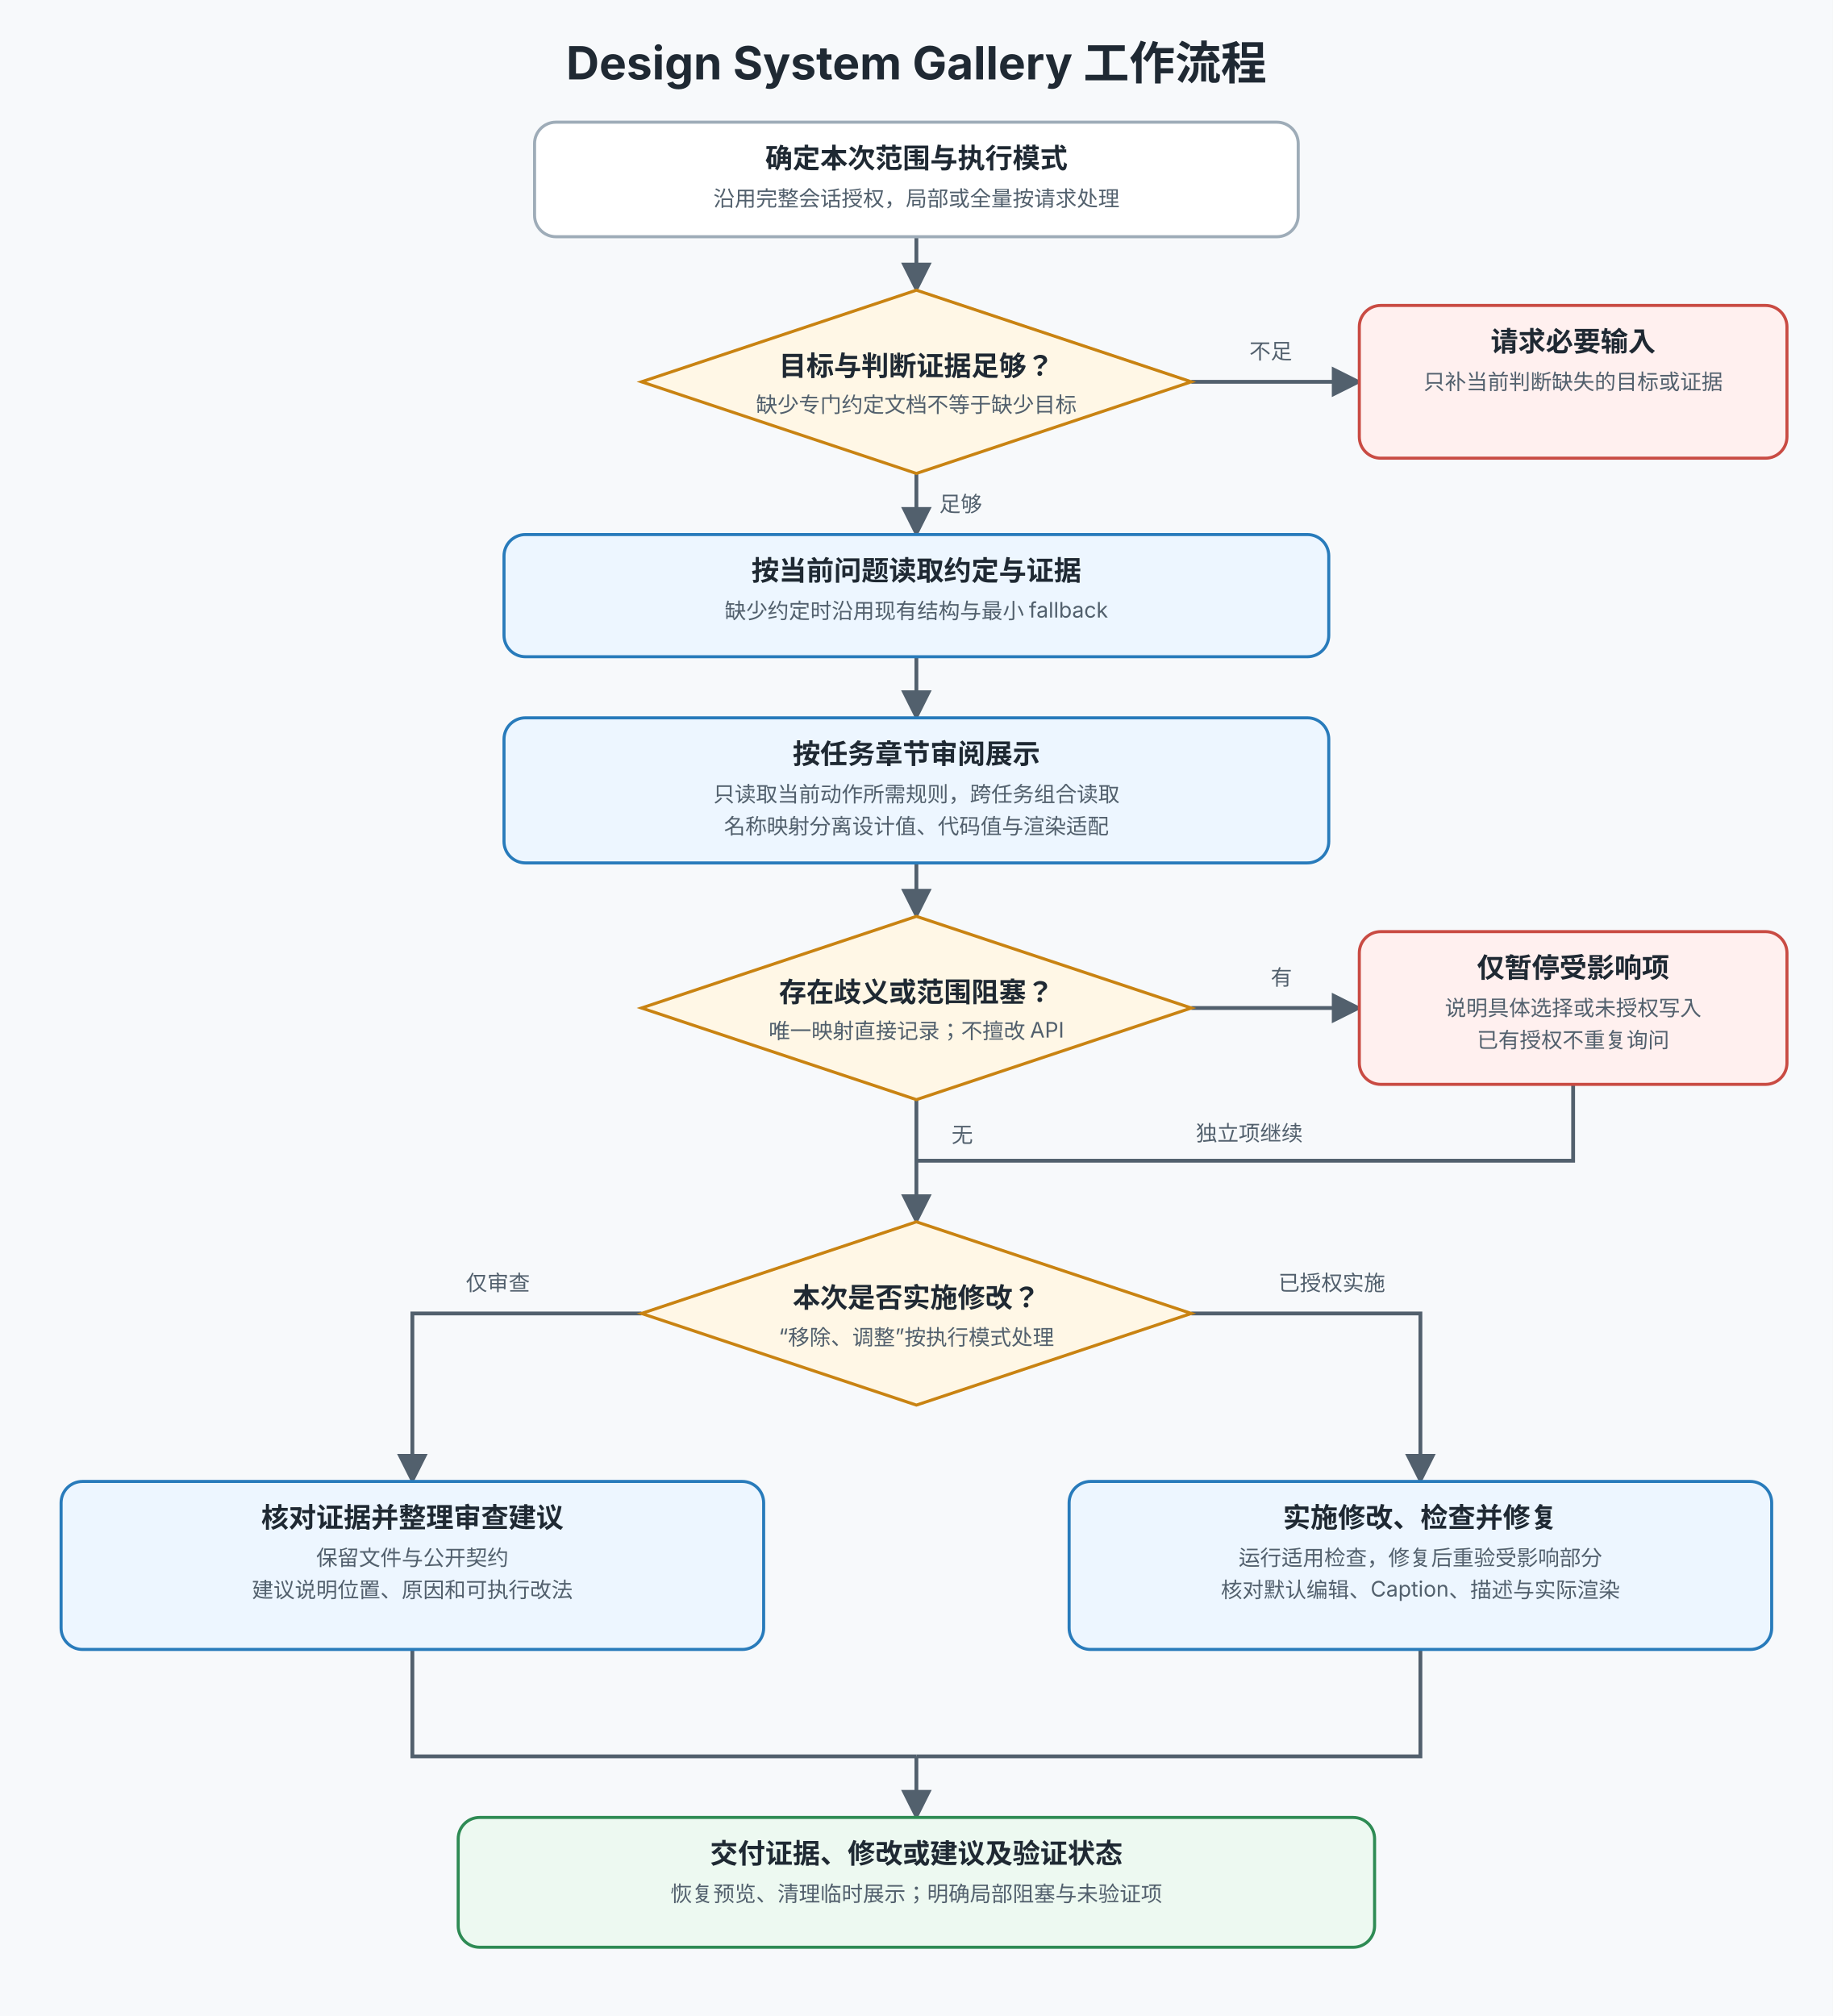
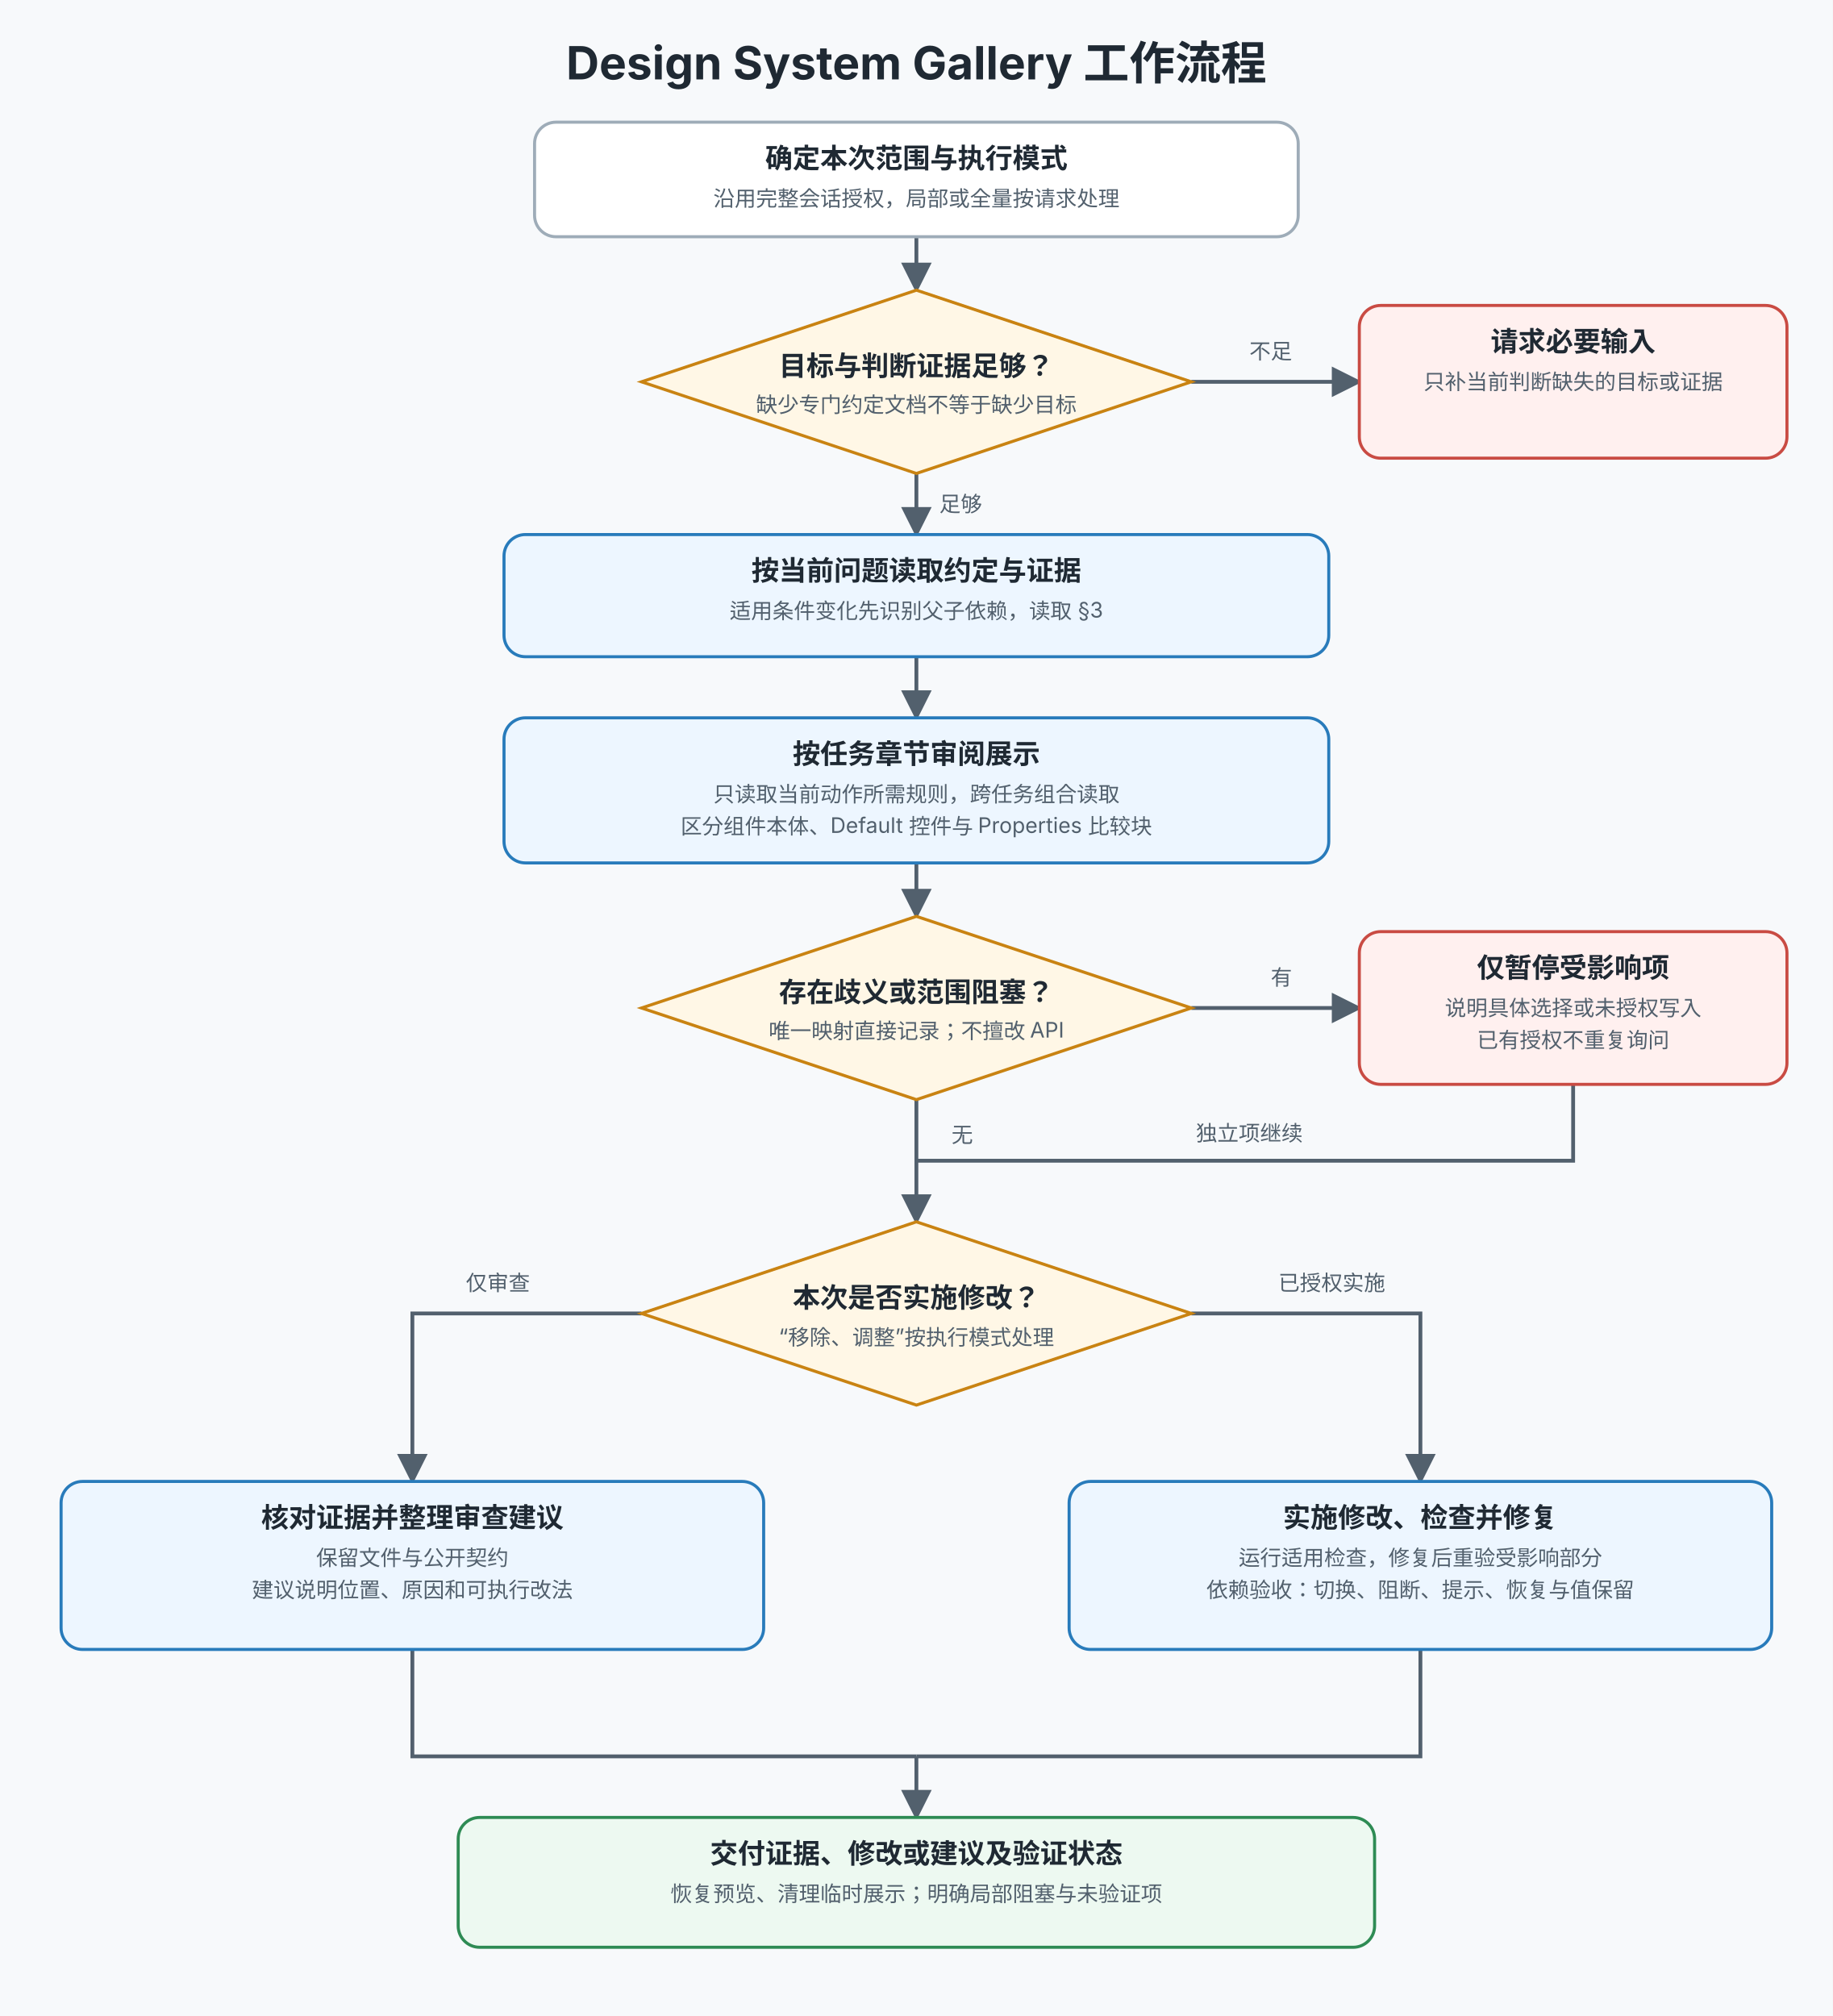
<svg xmlns="http://www.w3.org/2000/svg" viewBox="0 0 1200 1320" role="img" aria-labelledby="title desc">
  <defs>
    <marker id="arrow" viewBox="0 0 10 10" refX="9" refY="5" markerWidth="8" markerHeight="8" orient="auto-start-reverse">
      <path d="M0 0L10 5L0 10z" fill="#52606d" />
    </marker>
    <style>
text{font-family:-apple-system,BlinkMacSystemFont,"PingFang SC",sans-serif;text-anchor:middle;fill:#1f2933}
.title{font-size:30px;font-weight:700}.node-title{font-size:18px;font-weight:600}.body{font-size:14px;fill:#52606d}.label{font-size:14px;font-weight:600;fill:#334e68}
.input{fill:#fff;stroke:#9eacb8}.stage{fill:#edf6ff;stroke:#287bbb}.decision{fill:#fff7e6;stroke:#c98312}.stop{fill:#fff0ef;stroke:#c94b43}.output{fill:#edf9f1;stroke:#2e8b54}
rect,polygon{stroke-width:2}.flow,.join{fill:none;stroke:#52606d;stroke-width:2.5}.flow{marker-end:url(#arrow)}
</style>
  </defs>
  <rect width="1200" height="1320" fill="#f7f9fb" />
  <text class="title" x="600" y="52">Design System Gallery 工作流程</text>
  <path class="flow" d="M600 155V190" />
  <path class="flow" d="M780 250H890" />
  <path class="flow" d="M600 310V350" />
  <path class="flow" d="M600 430V470" />
  <path class="flow" d="M600 565V600" />
  <path class="flow" d="M780 660H890" />
  <path class="flow" d="M600 720V800" />
  <path class="join" d="M1030 710V760H600" />
  <path class="flow" d="M420 860H270V970" />
  <path class="flow" d="M780 860H930V970" />
  <path class="join" d="M270 1080V1150H600" />
  <path class="join" d="M930 1080V1150H600" />
  <path class="flow" d="M600 1150V1190" />
  <text class="body" x="832" y="235">不足</text>
  <text class="body" x="629" y="335">足够</text>
  <text class="body" x="839" y="645">有</text>
  <text class="body" x="630" y="748">无</text>
  <text class="body" x="818" y="747">独立项继续</text>
  <text class="body" x="326" y="845">仅审查</text>
  <text class="body" x="872" y="845">已授权实施</text>
  <rect class="input" x="350" y="80" width="500" height="75" rx="14" />
  <text class="node-title" x="600.0" y="110">确定本次范围与执行模式</text>
  <text class="body" x="600.0" y="135">沿用完整会话授权，局部或全量按请求处理</text>
  <polygon class="decision" points="600,190 780,250 600,310 420,250" />
  <text class="node-title" x="600" y="246">目标与判断证据足够？</text>
  <text class="body" x="600" y="270">缺少专门约定文档不等于缺少目标</text>
  <rect class="stop" x="890" y="200" width="280" height="100" rx="14" />
  <text class="node-title" x="1030.0" y="230">请求必要输入</text>
  <text class="body" x="1030.0" y="255">只补当前判断缺失的目标或证据</text>
  <rect class="stage" x="330" y="350" width="540" height="80" rx="14" />
  <text class="node-title" x="600.0" y="380">按当前问题读取约定与证据</text>
-   <text class="body" x="600.0" y="405">缺少约定时沿用现有结构与最小 fallback</text>
+   <text class="body" x="600.0" y="405">适用条件变化先识别父子依赖，读取 §3</text>
  <rect class="stage" x="330" y="470" width="540" height="95" rx="14" />
  <text class="node-title" x="600.0" y="500">按任务章节审阅展示</text>
  <text class="body" x="600.0" y="525">只读取当前动作所需规则，跨任务组合读取</text>
-   <text class="body" x="600.0" y="546">名称映射分离设计值、代码值与渲染适配</text>
+   <text class="body" x="600.0" y="546">区分组件本体、Default 控件与 Properties 比较块</text>
  <polygon class="decision" points="600,600 780,660 600,720 420,660" />
  <text class="node-title" x="600" y="656">存在歧义或范围阻塞？</text>
  <text class="body" x="600" y="680">唯一映射直接记录；不擅改 API</text>
  <rect class="stop" x="890" y="610" width="280" height="100" rx="14" />
  <text class="node-title" x="1030.0" y="640">仅暂停受影响项</text>
  <text class="body" x="1030.0" y="665">说明具体选择或未授权写入</text>
  <text class="body" x="1030.0" y="686">已有授权不重复询问</text>
  <polygon class="decision" points="600,800 780,860 600,920 420,860" />
  <text class="node-title" x="600" y="856">本次是否实施修改？</text>
  <text class="body" x="600" y="880">“移除、调整”按执行模式处理</text>
  <rect class="stage" x="40" y="970" width="460" height="110" rx="14" />
  <text class="node-title" x="270.0" y="1000">核对证据并整理审查建议</text>
  <text class="body" x="270.0" y="1025">保留文件与公开契约</text>
  <text class="body" x="270.0" y="1046">建议说明位置、原因和可执行改法</text>
  <rect class="stage" x="700" y="970" width="460" height="110" rx="14" />
  <text class="node-title" x="930.0" y="1000">实施修改、检查并修复</text>
  <text class="body" x="930.0" y="1025">运行适用检查，修复后重验受影响部分</text>
-   <text class="body" x="930.0" y="1046">核对默认编辑、Caption、描述与实际渲染</text>
+   <text class="body" x="930.0" y="1046">依赖验收：切换、阻断、提示、恢复与值保留</text>
  <rect class="output" x="300" y="1190" width="600" height="85" rx="14" />
  <text class="node-title" x="600.0" y="1220">交付证据、修改或建议及验证状态</text>
  <text class="body" x="600.0" y="1245">恢复预览、清理临时展示；明确局部阻塞与未验证项</text>
</svg>
